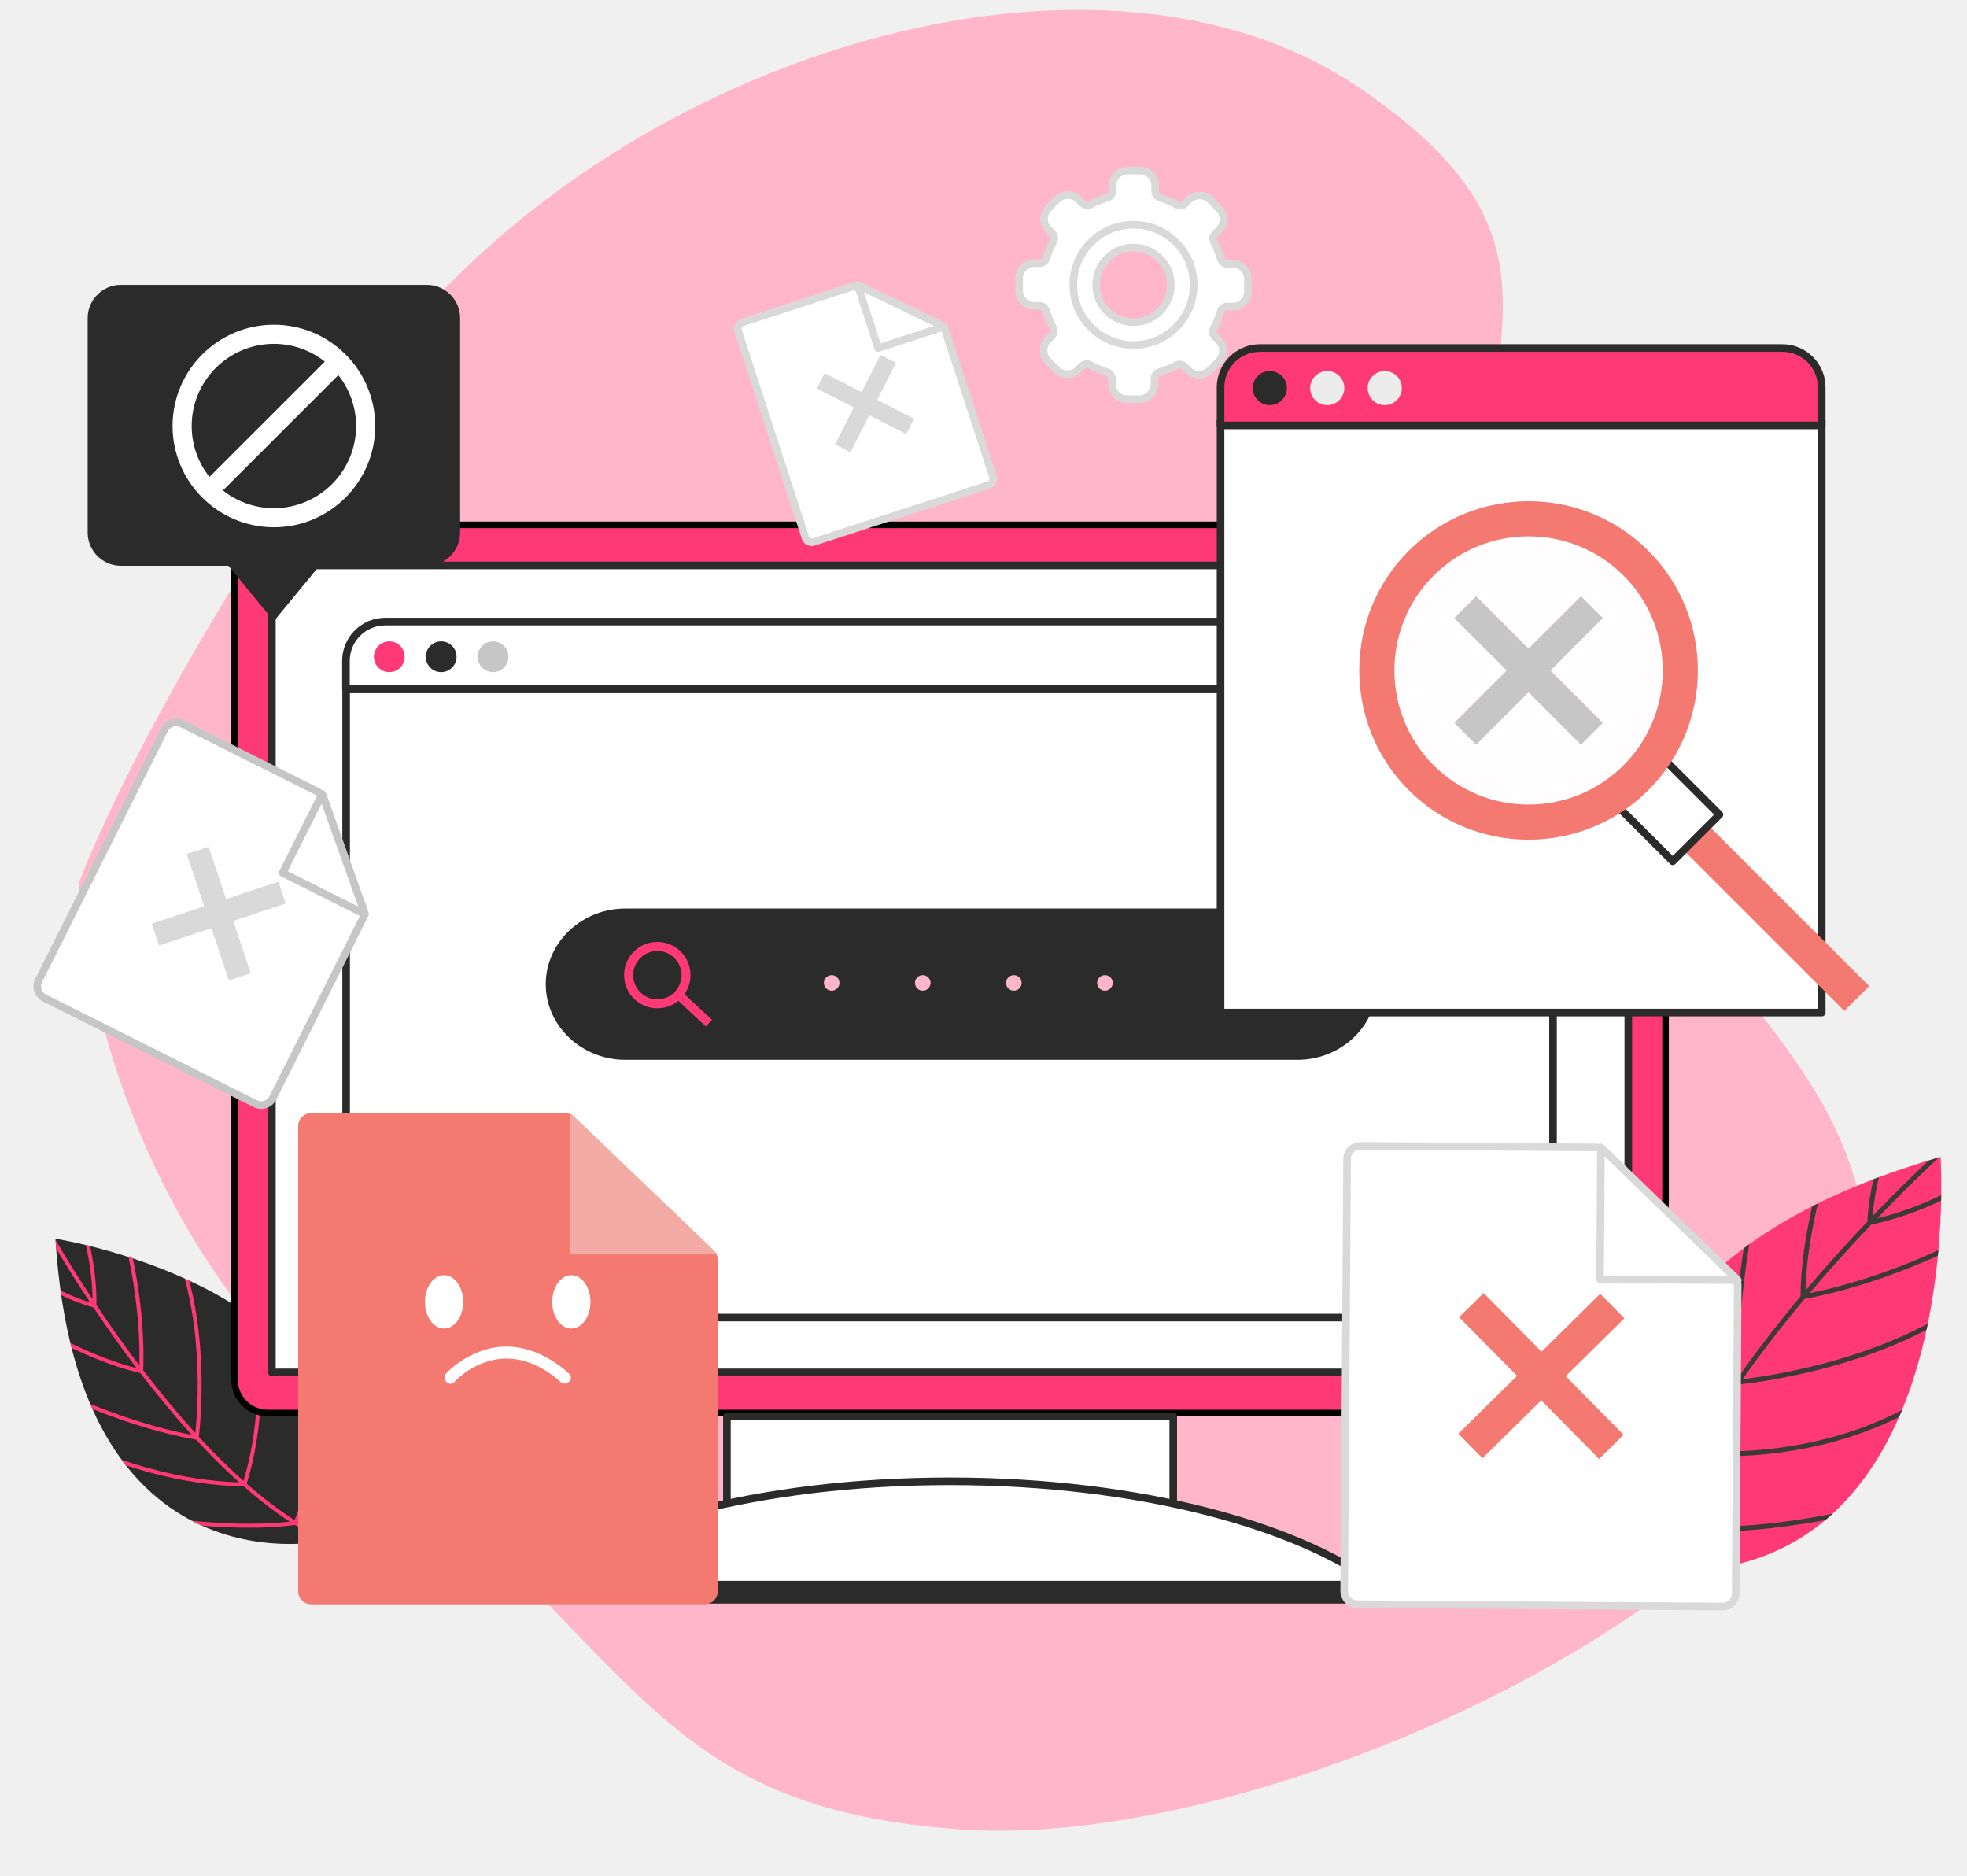
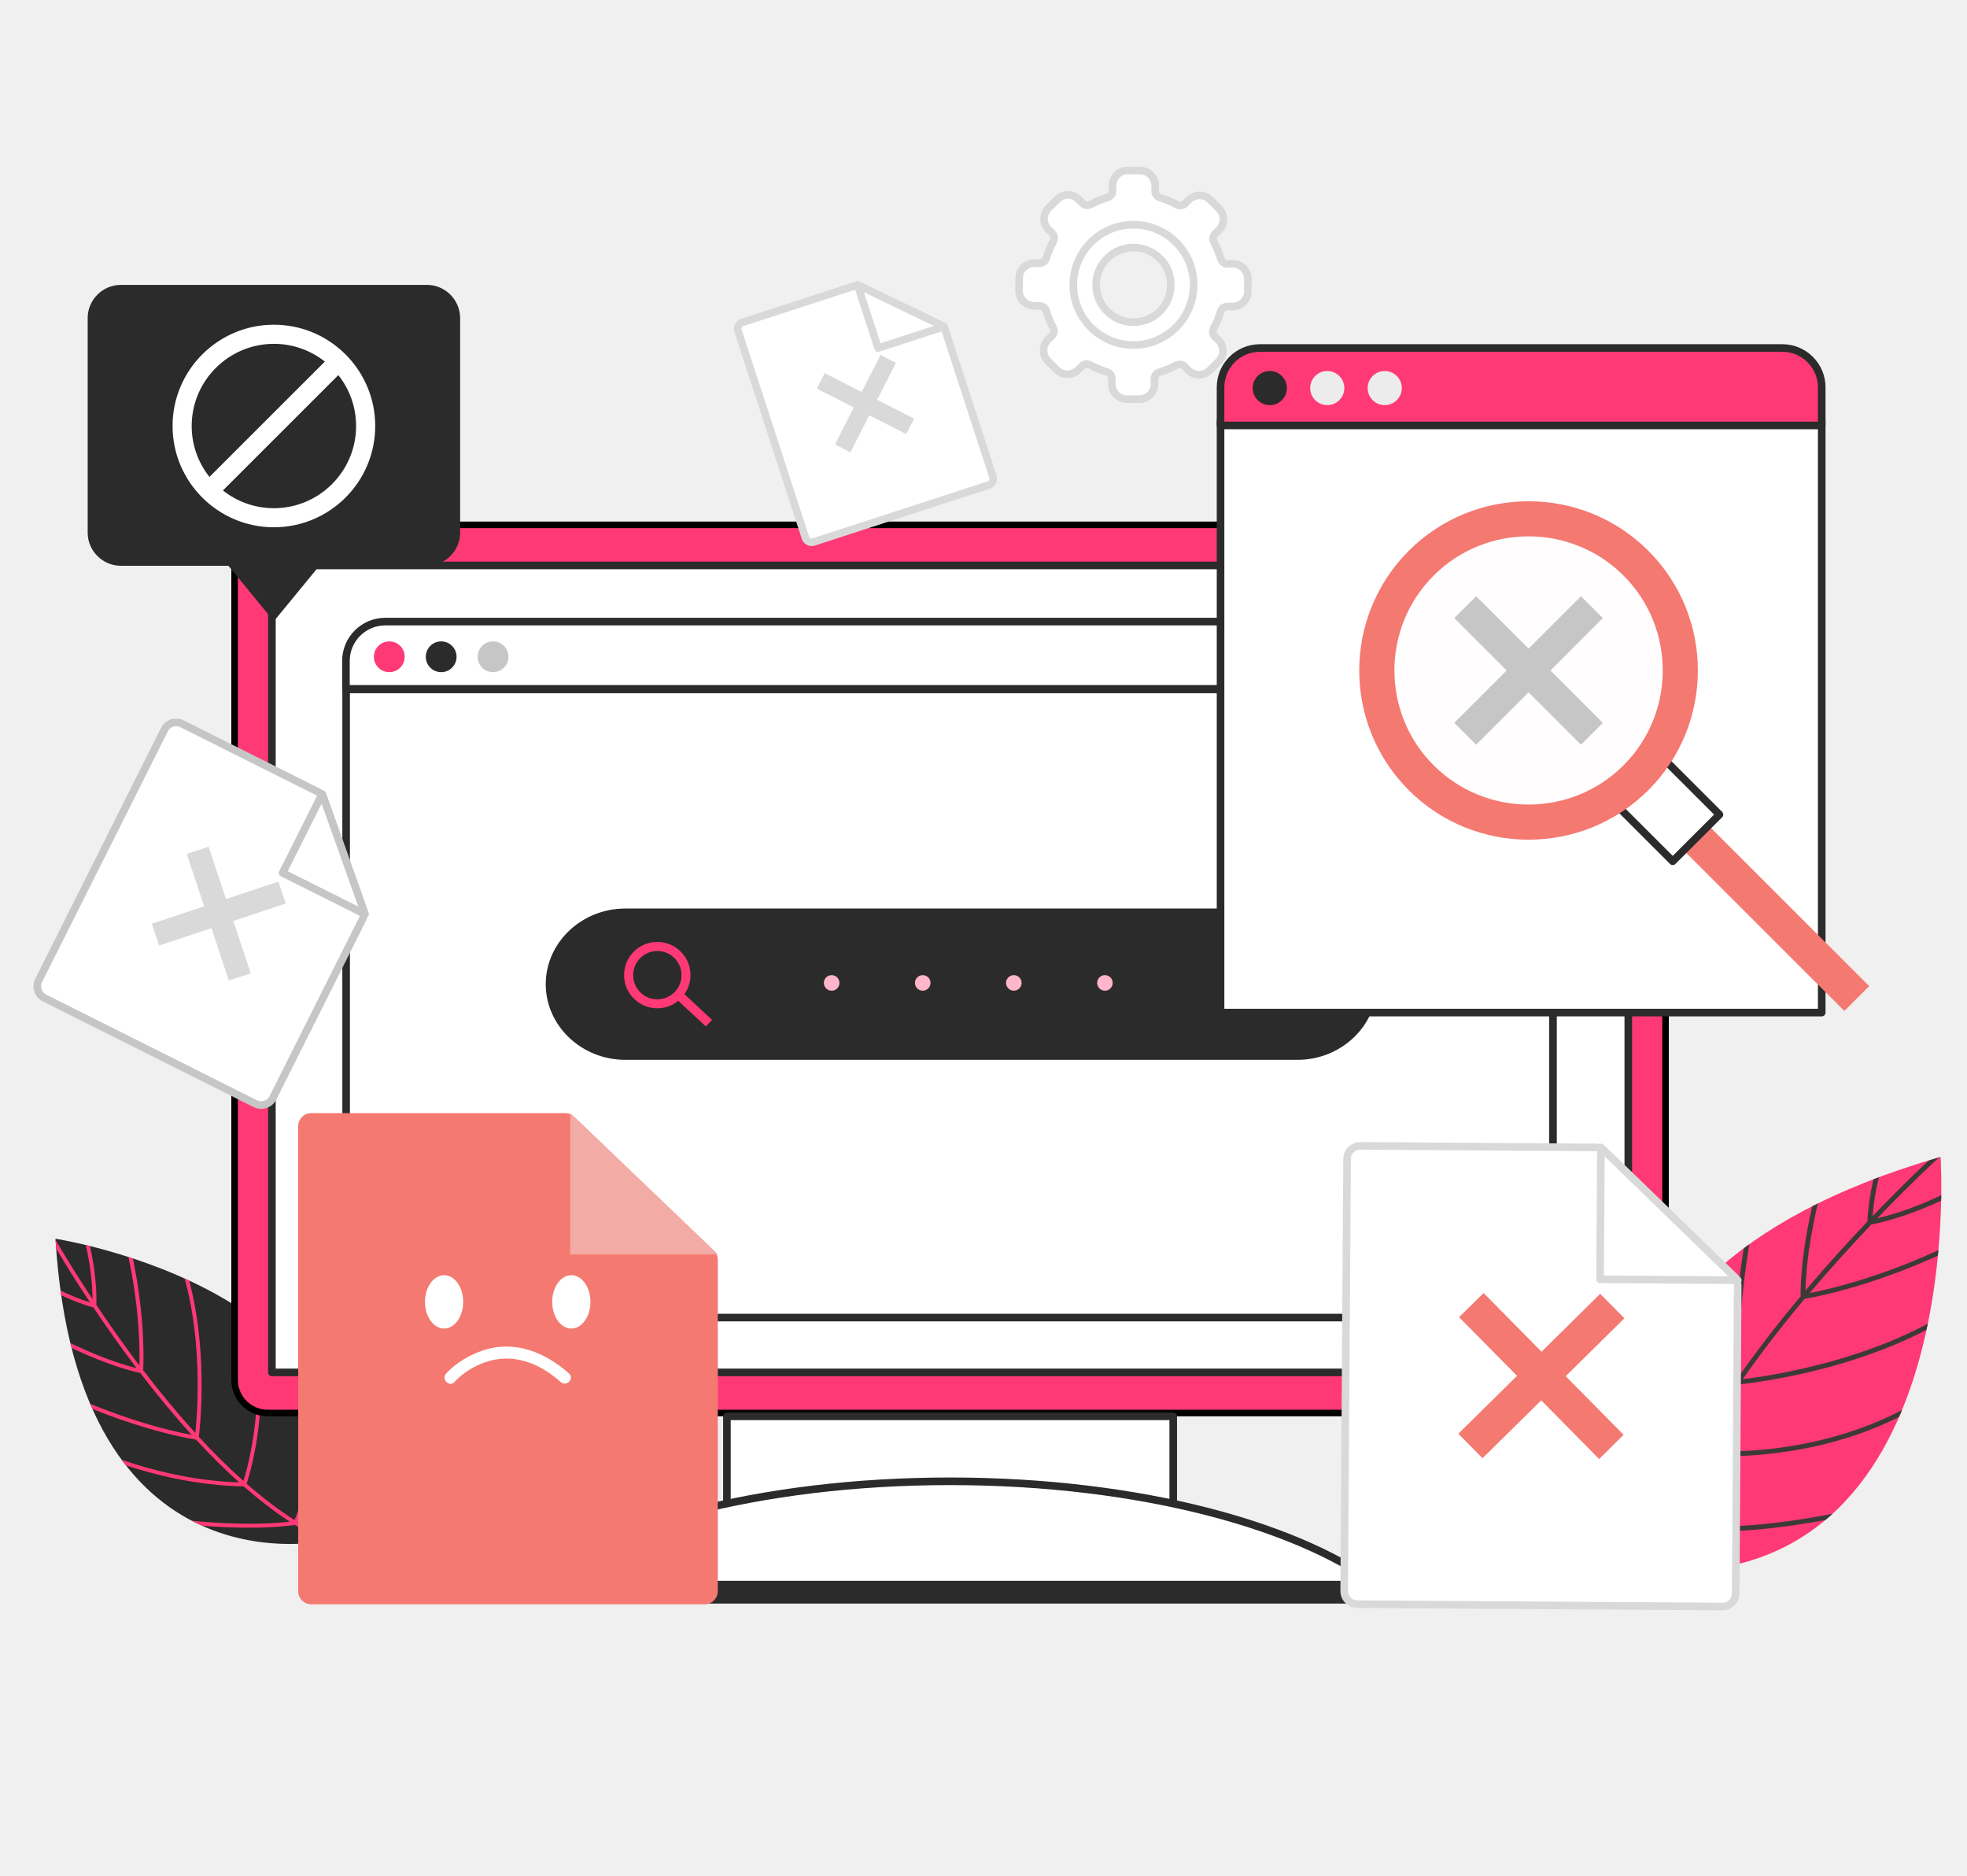
<svg xmlns="http://www.w3.org/2000/svg" width="300" height="286" viewBox="0 0 300 286" fill="none">
  <g id="Illustration">
    <g id="Frame 888">
      <g id="Frame 884">
-         <rect x="-15.5" y="-47.5" width="331" height="953" stroke="#ECECEC" />
        <g id="error_flat">
-           <rect x="-15.5" y="-15.5" width="331" height="921" rx="4.5" stroke="#9747FF" stroke-dasharray="10 5" />
          <g id="Theme=Light">
-             <path id="Vector" d="M12.016 134.716C12.016 134.716 13.647 185.295 55.829 219C98.01 252.712 99.505 275.792 146.829 279C194.153 282.201 278.864 242.423 284.341 201.896C289.819 161.368 253.656 149.47 234.04 103.332C214.423 57.194 249.012 41.873 207.5 13.5C165.988 -14.88 89.876 9.888 55.829 58.5C21.782 107.111 12.016 134.716 12.016 134.716Z" fill="#FFB6CB" />
            <g id="Group 4">
              <path id="Vector_2" d="M251.546 239.523C251.546 239.523 229.881 195.578 295.966 176.419C295.966 176.419 300.571 243.015 251.546 239.523Z" fill="#FE3976" />
              <g id="Clip path group">
                <mask id="mask0_4579_5411" style="mask-type:luminance" maskUnits="userSpaceOnUse" x="248" y="176" width="49" height="64">
                  <g id="clippath">
                    <path id="Vector_3" d="M251.546 239.523C251.546 239.523 229.881 195.578 295.966 176.419C295.966 176.419 300.571 243.015 251.546 239.523Z" fill="white" />
                  </g>
                </mask>
                <g mask="url(#mask0_4579_5411)">
                  <g id="Group">
                    <path id="Vector_4" d="M304.829 186.644L304.454 186.012C291.388 193.787 279.496 196.508 275.989 197.195C279.26 193.336 282.49 189.795 285.408 186.727C286.72 186.484 295.722 184.617 304.863 177.808L304.419 177.218C296.723 182.944 289.151 185.117 286.311 185.783C292.659 179.189 297.348 175.01 297.487 174.885L296.994 174.337C296.855 174.462 292.062 178.731 285.602 185.457C286.227 177.086 290.339 168.888 290.381 168.805L289.721 168.472C289.672 168.562 285.206 177.468 284.81 186.283C281.879 189.358 278.649 192.912 275.37 196.785C275.607 185.832 280.302 172.997 280.351 172.865L279.656 172.609C279.608 172.747 274.606 186.408 274.62 197.681C271.46 201.457 268.279 205.525 265.306 209.752C264.729 193.974 269.397 177.697 269.446 177.53L268.737 177.329C268.688 177.502 263.791 194.557 264.611 210.758C262.409 213.937 260.339 217.207 258.492 220.497C255.22 203.532 259.436 188.136 259.478 187.977L258.762 187.775C258.714 187.935 254.303 204.025 257.929 221.504C256.123 224.822 254.553 228.167 253.324 231.471C249.142 219.609 248.33 202.616 248.51 201.63L247.781 201.499C247.586 202.561 248.336 220.289 252.928 232.554C251.803 235.761 251.011 238.933 250.636 242.015L251.372 242.106C251.726 239.128 252.49 236.067 253.56 232.964C254.421 233.144 256.908 233.568 261.194 233.568C261.534 233.568 261.881 233.568 262.242 233.561C267.772 233.477 277.1 232.631 290.138 229.111L289.943 228.403C267.702 234.408 256.033 232.7 253.803 232.263C255.039 228.827 256.658 225.349 258.533 221.899C259.131 221.955 260.68 222.08 262.937 222.08C270.05 222.08 284.018 220.823 296.174 212.174L295.743 211.577C280.504 222.42 262.354 221.483 258.922 221.191C260.812 217.79 262.944 214.41 265.222 211.119C267.501 210.89 287.804 208.565 301.328 198.028L300.876 197.445C288.353 207.197 269.904 209.835 265.785 210.314C268.793 206.024 272.022 201.894 275.232 198.07C276.975 197.778 290.179 195.349 304.822 186.637L304.829 186.644Z" fill="#3D3939" />
                  </g>
                </g>
              </g>
            </g>
            <path id="Vector_5" d="M50.199 234.88C50.199 234.88 11.815 244.028 8.46 188.9C8.46 188.9 61.625 197.132 50.199 234.88Z" fill="#2B2B2B" />
            <g id="Clip path group_2">
              <mask id="mask1_4579_5411" style="mask-type:luminance" maskUnits="userSpaceOnUse" x="8" y="188" width="44" height="48">
                <g id="clippath-1">
                  <path id="Vector_6" d="M50.199 234.88C50.199 234.88 11.815 244.028 8.46 188.9C8.46 188.9 61.625 197.132 50.199 234.88Z" fill="white" />
                </g>
              </mask>
              <g mask="url(#mask1_4579_5411)">
                <g id="Group_2">
                  <path id="Vector_7" d="M18.074 183.777L17.511 183.958C21.304 195.564 21.345 205.358 21.255 208.225C18.796 204.976 16.587 201.825 14.698 198.993C14.74 197.924 14.865 190.545 11.135 182.181L10.593 182.424C13.732 189.462 14.101 195.772 14.114 198.118C10.058 191.982 7.599 187.567 7.53 187.435L7.009 187.72C7.085 187.852 9.586 192.364 13.732 198.611C7.266 196.64 1.549 191.961 1.486 191.912L1.111 192.371C1.174 192.419 7.384 197.5 14.246 199.381C16.15 202.22 18.365 205.379 20.831 208.634C12.26 206.503 3.001 200.548 2.91 200.485L2.584 200.985C2.681 201.047 12.538 207.392 21.401 209.377C23.811 212.521 26.444 215.735 29.236 218.81C16.726 216.457 4.758 209.918 4.64 209.849L4.355 210.37C4.48 210.439 17.025 217.304 29.903 219.539C32.014 221.823 34.216 224.03 36.481 226.057C22.568 225.606 11.211 219.567 11.093 219.504L10.808 220.025C10.926 220.087 22.79 226.397 37.175 226.668C39.468 228.674 41.815 230.493 44.198 232.047C34.133 233.214 20.63 230.833 19.893 230.513L19.657 231.062C20.456 231.402 34.529 233.963 44.983 232.547C47.31 233.998 49.657 235.185 52.019 236.018L52.221 235.463C49.942 234.657 47.671 233.512 45.427 232.124C45.719 231.478 46.497 229.611 47.254 226.258C47.316 225.995 47.372 225.717 47.435 225.432C48.345 221.087 49.338 213.639 48.879 202.803L48.289 202.831C49.074 221.302 45.656 230.139 44.92 231.804C42.44 230.229 39.995 228.341 37.613 226.258C37.766 225.8 38.141 224.613 38.537 222.843C39.794 217.276 41.28 206.121 36.641 195.071L36.092 195.3C41.913 209.155 37.96 223.197 37.127 225.828C34.786 223.746 32.508 221.476 30.326 219.109C30.549 217.283 32.32 200.978 26.43 188.518L25.895 188.768C31.348 200.305 30.146 215.208 29.792 218.519C26.951 215.402 24.283 212.14 21.838 208.947C21.915 207.531 22.346 196.764 18.095 183.756L18.074 183.777Z" fill="#FE3976" />
                </g>
              </g>
            </g>
            <path id="Vector_8" d="M40.836 80.039H248.968C251.76 80.039 254.024 82.301 254.024 85.092V210.426C254.024 213.216 251.76 215.478 248.968 215.478H40.836C38.043 215.478 35.779 213.216 35.779 210.426V85.092C35.779 82.301 38.043 80.039 40.836 80.039Z" fill="#FE3976" stroke="black" />
            <path id="Vector_9" d="M248.342 86.23H41.468V209.287H248.342V86.23Z" fill="white" stroke="#2B2B2B" stroke-width="1.16" stroke-linecap="round" stroke-linejoin="round" />
            <path id="Vector_10" d="M178.937 215.978H110.866V233.012H178.937V215.978Z" fill="white" stroke="#2B2B2B" stroke-width="1.16" stroke-linecap="round" stroke-linejoin="round" />
            <path id="Vector_11" d="M211.514 242.8C199.067 232.755 173.908 225.89 144.895 225.89C115.881 225.89 90.729 232.755 78.275 242.8H211.507H211.514Z" fill="white" stroke="#2B2B2B" stroke-width="1.16" stroke-linecap="round" stroke-linejoin="round" />
            <path id="Vector_12" d="M78.282 244.535H206.082C207.819 244.535 209.555 244.576 211.292 244.535C211.368 244.535 211.445 244.535 211.514 244.535C213.751 244.535 213.751 241.064 211.514 241.064H83.721C81.984 241.064 80.248 241.023 78.511 241.064C78.435 241.064 78.358 241.064 78.289 241.064C76.052 241.064 76.052 244.535 78.289 244.535H78.282Z" fill="#2B2B2B" />
            <path id="Vector_13" d="M236.86 105.132H52.79V200.922H236.86V105.132Z" fill="white" stroke="#2B2B2B" stroke-width="1.16" stroke-linecap="round" stroke-linejoin="round" />
            <path id="Vector_14" d="M231.034 94.789H58.762C55.449 94.789 52.762 97.475 52.762 100.789V105.048H237.034V100.789C237.034 97.475 234.348 94.789 231.034 94.789Z" fill="white" stroke="#2B2B2B" stroke-width="1.16" stroke-linecap="round" stroke-linejoin="round" />
            <path id="Vector_15" d="M61.723 100.155C61.723 101.453 60.674 102.501 59.375 102.501C58.076 102.501 57.027 101.453 57.027 100.155C57.027 98.856 58.076 97.808 59.375 97.808C60.674 97.808 61.723 98.856 61.723 100.155Z" fill="#FE3976" />
            <path id="Vector_16" d="M69.634 100.155C69.634 101.453 68.585 102.501 67.286 102.501C65.987 102.501 64.939 101.453 64.939 100.155C64.939 98.856 65.987 97.808 67.286 97.808C68.585 97.808 69.634 98.856 69.634 100.155Z" fill="#2B2B2B" />
            <path id="Vector_17" d="M77.546 100.155C77.546 101.453 76.497 102.501 75.198 102.501C73.899 102.501 72.85 101.453 72.85 100.155C72.85 98.856 73.899 97.808 75.198 97.808C76.497 97.808 77.546 98.856 77.546 100.155Z" fill="#C6C6C6" />
            <path id="Vector_18" d="M210.014 150.084C210.014 156.428 204.554 161.62 197.886 161.62H95.362C88.694 161.62 83.234 156.428 83.234 150.084C83.234 143.739 88.694 138.547 95.362 138.547H197.886C204.554 138.547 210.014 143.739 210.014 150.084Z" fill="#2B2B2B" />
            <path id="Vector_19" d="M108.595 155.519L104.385 151.604C105.017 150.709 105.351 149.633 105.309 148.515C105.26 147.168 104.691 145.912 103.698 144.996C102.711 144.073 101.419 143.594 100.065 143.642C98.717 143.691 97.46 144.26 96.543 145.253C95.619 146.238 95.14 147.529 95.189 148.883C95.237 150.23 95.807 151.486 96.8 152.402C97.787 153.325 99.079 153.804 100.433 153.756C101.551 153.714 102.6 153.312 103.448 152.617L107.657 156.532L108.595 155.526V155.519ZM97.745 151.403C97.022 150.729 96.606 149.82 96.571 148.841C96.536 147.856 96.883 146.919 97.557 146.197C98.231 145.475 99.141 145.058 100.12 145.024C101.107 144.989 102.044 145.336 102.767 146.009C103.489 146.683 103.906 147.592 103.941 148.571C103.975 149.556 103.628 150.493 102.954 151.215C102.281 151.937 101.371 152.354 100.391 152.388C99.405 152.423 98.467 152.076 97.745 151.403Z" fill="#FE3976" />
            <path id="Vector_20" d="M126.842 151.076C127.498 151.076 128.03 150.545 128.03 149.889C128.03 149.234 127.498 148.702 126.842 148.702C126.186 148.702 125.654 149.234 125.654 149.889C125.654 150.545 126.186 151.076 126.842 151.076Z" fill="#FFB6CB" />
            <path id="Vector_21" d="M140.734 151.076C141.39 151.076 141.922 150.545 141.922 149.889C141.922 149.234 141.39 148.702 140.734 148.702C140.078 148.702 139.546 149.234 139.546 149.889C139.546 150.545 140.078 151.076 140.734 151.076Z" fill="#FFB6CB" />
            <path id="Vector_22" d="M154.626 151.076C155.282 151.076 155.814 150.545 155.814 149.889C155.814 149.234 155.282 148.702 154.626 148.702C153.97 148.702 153.438 149.234 153.438 149.889C153.438 150.545 153.97 151.076 154.626 151.076Z" fill="#FFB6CB" />
            <path id="Vector_23" d="M168.518 151.076C169.174 151.076 169.706 150.545 169.706 149.889C169.706 149.234 169.174 148.702 168.518 148.702C167.862 148.702 167.33 149.234 167.33 149.889C167.33 150.545 167.862 151.076 168.518 151.076Z" fill="#FFB6CB" />
            <path id="Vector_24" d="M277.842 64.177H186.154V154.415H277.842V64.177Z" fill="white" stroke="#2B2B2B" stroke-width="1.16" stroke-linecap="round" stroke-linejoin="round" />
            <path id="Vector_25" d="M271.842 53.071H192.154C188.84 53.071 186.154 55.758 186.154 59.071V64.872H277.842V59.071C277.842 55.758 275.156 53.071 271.842 53.071Z" fill="#FE3976" stroke="#2B2B2B" stroke-width="1.16" stroke-linecap="round" stroke-linejoin="round" />
            <path id="Vector_26" d="M196.268 59.18C196.268 60.617 195.101 61.783 193.663 61.783C192.225 61.783 191.058 60.617 191.058 59.18C191.058 57.743 192.225 56.577 193.663 56.577C195.101 56.577 196.268 57.743 196.268 59.18Z" fill="#2B2B2B" />
            <path id="Vector_27" d="M205.034 59.18C205.034 60.617 203.867 61.783 202.429 61.783C200.991 61.783 199.824 60.617 199.824 59.18C199.824 57.743 200.991 56.577 202.429 56.577C203.867 56.577 205.034 57.743 205.034 59.18Z" fill="#ECECEC" />
            <path id="Vector_28" d="M213.8 59.18C213.8 60.617 212.633 61.783 211.195 61.783C209.757 61.783 208.59 60.617 208.59 59.18C208.59 57.743 209.757 56.577 211.195 56.577C212.633 56.577 213.8 57.743 213.8 59.18Z" fill="#ECECEC" />
            <path id="Vector_29" d="M251.129 116.45L247.342 120.234L281.296 154.165L285.083 150.381L251.129 116.45Z" fill="#F47971" />
            <path id="Vector_30" d="M252.31 114.287L245.184 121.409L255.12 131.338L262.246 124.216L252.31 114.287Z" fill="white" stroke="#2B2B2B" stroke-width="1.16" stroke-linecap="round" stroke-linejoin="round" />
            <g id="Group_3" opacity="0.2">
              <path id="Vector_31" d="M249.238 118.341C240.354 127.219 225.906 127.219 217.029 118.341C208.152 109.463 208.152 95.025 217.029 86.154C225.906 77.276 240.361 77.276 249.238 86.154C258.122 95.032 258.115 109.47 249.238 118.341Z" fill="#FFF6FA" />
            </g>
            <path id="Vector_32" d="M251.398 120.5C241.327 130.565 224.934 130.565 214.862 120.5C204.79 110.435 204.79 94.053 214.862 83.988C224.934 73.923 241.327 73.923 251.398 83.988C261.47 94.053 261.47 110.435 251.398 120.5ZM218.655 87.771C210.674 95.747 210.674 108.734 218.655 116.71C226.636 124.685 239.632 124.685 247.613 116.71C255.594 108.734 255.594 95.747 247.613 87.771C239.632 79.796 226.636 79.796 218.655 87.771Z" fill="#F47971" />
            <path id="Vector_33" d="M244.459 94.254L241.125 90.923L233.13 98.912L225.142 90.923L221.801 94.254L229.796 102.244L221.801 110.233L225.142 113.565L233.13 105.576L241.125 113.565L244.459 110.233L236.471 102.244L244.459 94.254Z" fill="#C6C6C6" />
            <path id="Vector_34" d="M87.552 170.297C87.179 169.941 86.684 169.742 86.168 169.742H47.476C46.371 169.742 45.476 170.637 45.476 171.742V242.646C45.476 243.751 46.371 244.646 47.476 244.646H107.477C108.581 244.646 109.477 243.751 109.477 242.646V192.142C109.477 191.596 109.254 191.074 108.86 190.697L87.552 170.297Z" fill="#F47971" />
            <path id="Vector_35" d="M86.972 169.742L109.477 191.288H86.972V169.742Z" fill="#F3ABA5" />
            <path id="Vector_36" d="M70.648 198.528C70.648 200.777 69.342 202.595 67.731 202.595C66.12 202.595 64.814 200.77 64.814 198.528C64.814 196.286 66.12 194.46 67.731 194.46C69.342 194.46 70.648 196.286 70.648 198.528Z" fill="white" />
            <path id="Vector_37" d="M87.138 202.595C88.749 202.595 90.056 200.774 90.056 198.528C90.056 196.281 88.749 194.46 87.138 194.46C85.527 194.46 84.221 196.281 84.221 198.528C84.221 200.774 85.527 202.595 87.138 202.595Z" fill="white" />
            <path id="Vector_38" d="M69.315 210.744C70.53 209.412 72.218 208.37 73.899 207.766C78.157 206.232 82.269 207.836 85.506 210.744C86.374 211.522 87.659 210.244 86.791 209.46C83.2 206.232 78.539 204.337 73.76 205.899C71.662 206.586 69.537 207.822 68.037 209.46C67.252 210.321 68.53 211.605 69.322 210.744H69.315Z" fill="white" />
            <path id="Vector_39" d="M65.105 43.444H18.435C15.649 43.444 13.371 45.72 13.371 48.504V81.219C13.371 84.002 15.649 86.279 18.435 86.279H34.834L41.773 94.726L48.713 86.279H65.112C67.898 86.279 70.176 84.002 70.176 81.219V48.504C70.176 45.72 67.898 43.444 65.112 43.444H65.105Z" fill="#2B2B2B" />
            <path id="Vector_40" d="M41.774 49.517C33.251 49.517 26.319 56.445 26.319 64.962C26.319 73.479 33.251 80.406 41.774 80.406C50.296 80.406 57.228 73.479 57.228 64.962C57.228 56.445 50.296 49.517 41.774 49.517ZM41.774 52.433C44.705 52.433 47.407 53.446 49.546 55.14L31.945 72.729C30.25 70.591 29.236 67.898 29.236 64.962C29.236 58.055 34.862 52.433 41.774 52.433ZM41.774 77.498C38.842 77.498 36.14 76.484 34.001 74.791L51.602 57.201C53.297 59.339 54.311 62.033 54.311 64.969C54.311 71.882 48.685 77.498 41.774 77.498Z" fill="white" />
            <path id="Vector_41" d="M244.745 175.542C244.375 175.183 243.881 174.981 243.366 174.977L207.465 174.739C206.361 174.732 205.459 175.621 205.452 176.725L205.013 242.611C205.006 243.716 205.896 244.617 207 244.624L262.708 244.987C263.813 244.994 264.714 244.105 264.721 243L265.029 196.077C265.033 195.532 264.813 195.009 264.422 194.629L244.745 175.542Z" fill="white" stroke="#D9D9D9" stroke-width="1.16" stroke-linecap="round" stroke-linejoin="round" />
            <path id="Vector_42" d="M244.169 174.982L265.035 195.223L244.037 195.085L244.169 174.982Z" fill="white" stroke="#D9D9D9" stroke-width="1.16" stroke-linecap="round" stroke-linejoin="round" />
            <path id="Vector_43" d="M247.746 201.033L244.058 197.299L235.111 206.128L226.276 197.181L222.539 200.867L231.374 209.807L222.421 218.637L226.109 222.371L235.063 213.542L243.891 222.489L247.628 218.803L238.793 209.863L247.746 201.033Z" fill="#F47971" />
            <path id="Vector_44" d="M49.412 121.84C49.239 121.354 48.885 120.954 48.424 120.723L27.764 110.372C26.777 109.878 25.576 110.277 25.081 111.264L5.897 149.51C5.402 150.498 5.801 151.7 6.789 152.195L38.943 168.305C39.93 168.799 41.132 168.4 41.627 167.413L55.289 140.171C55.533 139.684 55.568 139.117 55.385 138.604L49.412 121.84Z" fill="white" stroke="#C6C6C6" stroke-width="1.16" stroke-linecap="round" stroke-linejoin="round" />
            <path id="Vector_45" d="M49.142 121.083L55.672 139.408L43.106 133.112L49.142 121.083Z" fill="white" stroke="#C6C6C6" stroke-width="1.16" stroke-linecap="round" stroke-linejoin="round" />
            <path id="Vector_46" d="M43.571 137.777L42.467 134.445L34.479 137.104L31.819 129.114L28.485 130.225L31.138 138.207L23.15 140.859L24.261 144.191L32.249 141.539L34.903 149.522L38.237 148.418L35.584 140.435L43.571 137.777Z" fill="#D9D9D9" />
            <path id="Vector_47" d="M131.156 43.625C130.924 43.513 130.657 43.495 130.412 43.575L113.206 49.173C112.681 49.344 112.394 49.909 112.565 50.434L122.844 82.003C123.015 82.528 123.579 82.816 124.104 82.645L150.799 73.962C151.324 73.791 151.612 73.227 151.441 72.701L144.117 50.215C144.032 49.956 143.846 49.742 143.6 49.624L131.156 43.625Z" fill="white" stroke="#D9D9D9" stroke-width="1.16" stroke-linecap="round" stroke-linejoin="round" />
            <path id="Vector_48" d="M130.794 43.451L143.985 49.809L133.927 53.078L130.794 43.451Z" fill="white" stroke="#D9D9D9" stroke-width="1.16" stroke-linecap="round" stroke-linejoin="round" />
            <path id="Vector_49" d="M136.65 55.334L134.295 54.133L131.419 59.777L125.772 56.903L124.577 59.256L130.218 62.13L127.349 67.773L129.704 68.967L132.572 63.331L138.219 66.197L139.421 63.844L133.774 60.971L136.65 55.334Z" fill="#D9D9D9" />
            <path id="Vector_50" d="M188.03 40.237H187.195C186.732 40.237 186.333 39.917 186.2 39.473C185.933 38.577 185.578 37.719 185.146 36.908C184.93 36.501 184.989 35.995 185.316 35.67L185.911 35.079C186.814 34.184 186.814 32.719 185.925 31.824L184.584 30.477C183.688 29.575 182.223 29.575 181.327 30.463L180.734 31.052C180.405 31.378 179.898 31.433 179.491 31.212C178.684 30.774 177.83 30.414 176.938 30.143C176.497 30.009 176.18 29.611 176.18 29.149V28.311C176.187 27.041 175.159 26.007 173.887 26H171.991C170.72 25.986 169.685 27.02 169.678 28.291V29.124C169.678 29.587 169.358 29.986 168.914 30.119C168.017 30.386 167.159 30.741 166.346 31.172C165.939 31.389 165.435 31.33 165.11 31.003L164.517 30.408C163.621 29.505 162.156 29.505 161.26 30.394L159.912 31.733C159.009 32.629 159.009 34.093 159.898 34.989L160.487 35.581C160.814 35.909 160.869 36.417 160.647 36.824C160.209 37.631 159.849 38.483 159.578 39.374C159.443 39.816 159.045 40.133 158.584 40.133H157.745C156.474 40.126 155.439 41.153 155.432 42.423V44.325C155.418 45.595 156.453 46.63 157.724 46.637H158.559C159.022 46.637 159.421 46.956 159.554 47.4C159.821 48.297 160.176 49.154 160.607 49.965C160.824 50.372 160.765 50.878 160.438 51.203L159.843 51.794C158.94 52.689 158.94 54.154 159.829 55.05L161.169 56.396C162.065 57.298 163.531 57.298 164.427 56.41L165.02 55.821C165.348 55.495 165.856 55.44 166.262 55.661C167.07 56.099 167.923 56.459 168.815 56.73C169.257 56.865 169.574 57.263 169.574 57.724V58.562C169.567 59.832 170.595 60.866 171.866 60.873H173.762C175.034 60.887 176.069 59.853 176.076 58.583V57.749C176.076 57.286 176.395 56.887 176.84 56.754C177.737 56.487 178.595 56.132 179.407 55.701C179.814 55.484 180.319 55.543 180.644 55.87L181.236 56.465C182.132 57.368 183.598 57.368 184.494 56.479L185.842 55.14C186.745 54.244 186.745 52.78 185.856 51.884L185.267 51.292C184.94 50.964 184.885 50.456 185.106 50.049C185.545 49.242 185.904 48.39 186.176 47.499C186.311 47.058 186.708 46.741 187.17 46.741H188.009C189.28 46.748 190.315 45.72 190.322 44.45V42.548C190.336 41.278 189.301 40.244 188.03 40.237ZM172.853 49.871C169.296 49.857 166.427 46.97 166.441 43.423C166.455 39.876 169.345 37.002 172.894 37.016C176.451 37.03 179.319 39.917 179.305 43.464C179.292 47.018 176.402 49.885 172.853 49.871Z" fill="white" stroke="#D9D9D9" stroke-width="1.16" stroke-linecap="round" stroke-linejoin="round" />
            <path id="Vector_51" d="M172.908 34.267C167.837 34.246 163.718 38.342 163.698 43.409C163.677 48.476 167.775 52.592 172.846 52.613C177.916 52.634 182.035 48.539 182.056 43.471C182.077 38.404 177.979 34.288 172.908 34.267ZM172.859 49.136C169.713 49.122 167.171 46.567 167.178 43.423C167.191 40.278 169.748 37.738 172.894 37.745C176.041 37.759 178.583 40.313 178.576 43.458C178.562 46.602 176.006 49.142 172.859 49.136Z" fill="white" stroke="#D9D9D9" stroke-width="1.16" stroke-linecap="round" stroke-linejoin="round" />
          </g>
        </g>
      </g>
    </g>
  </g>
</svg>
